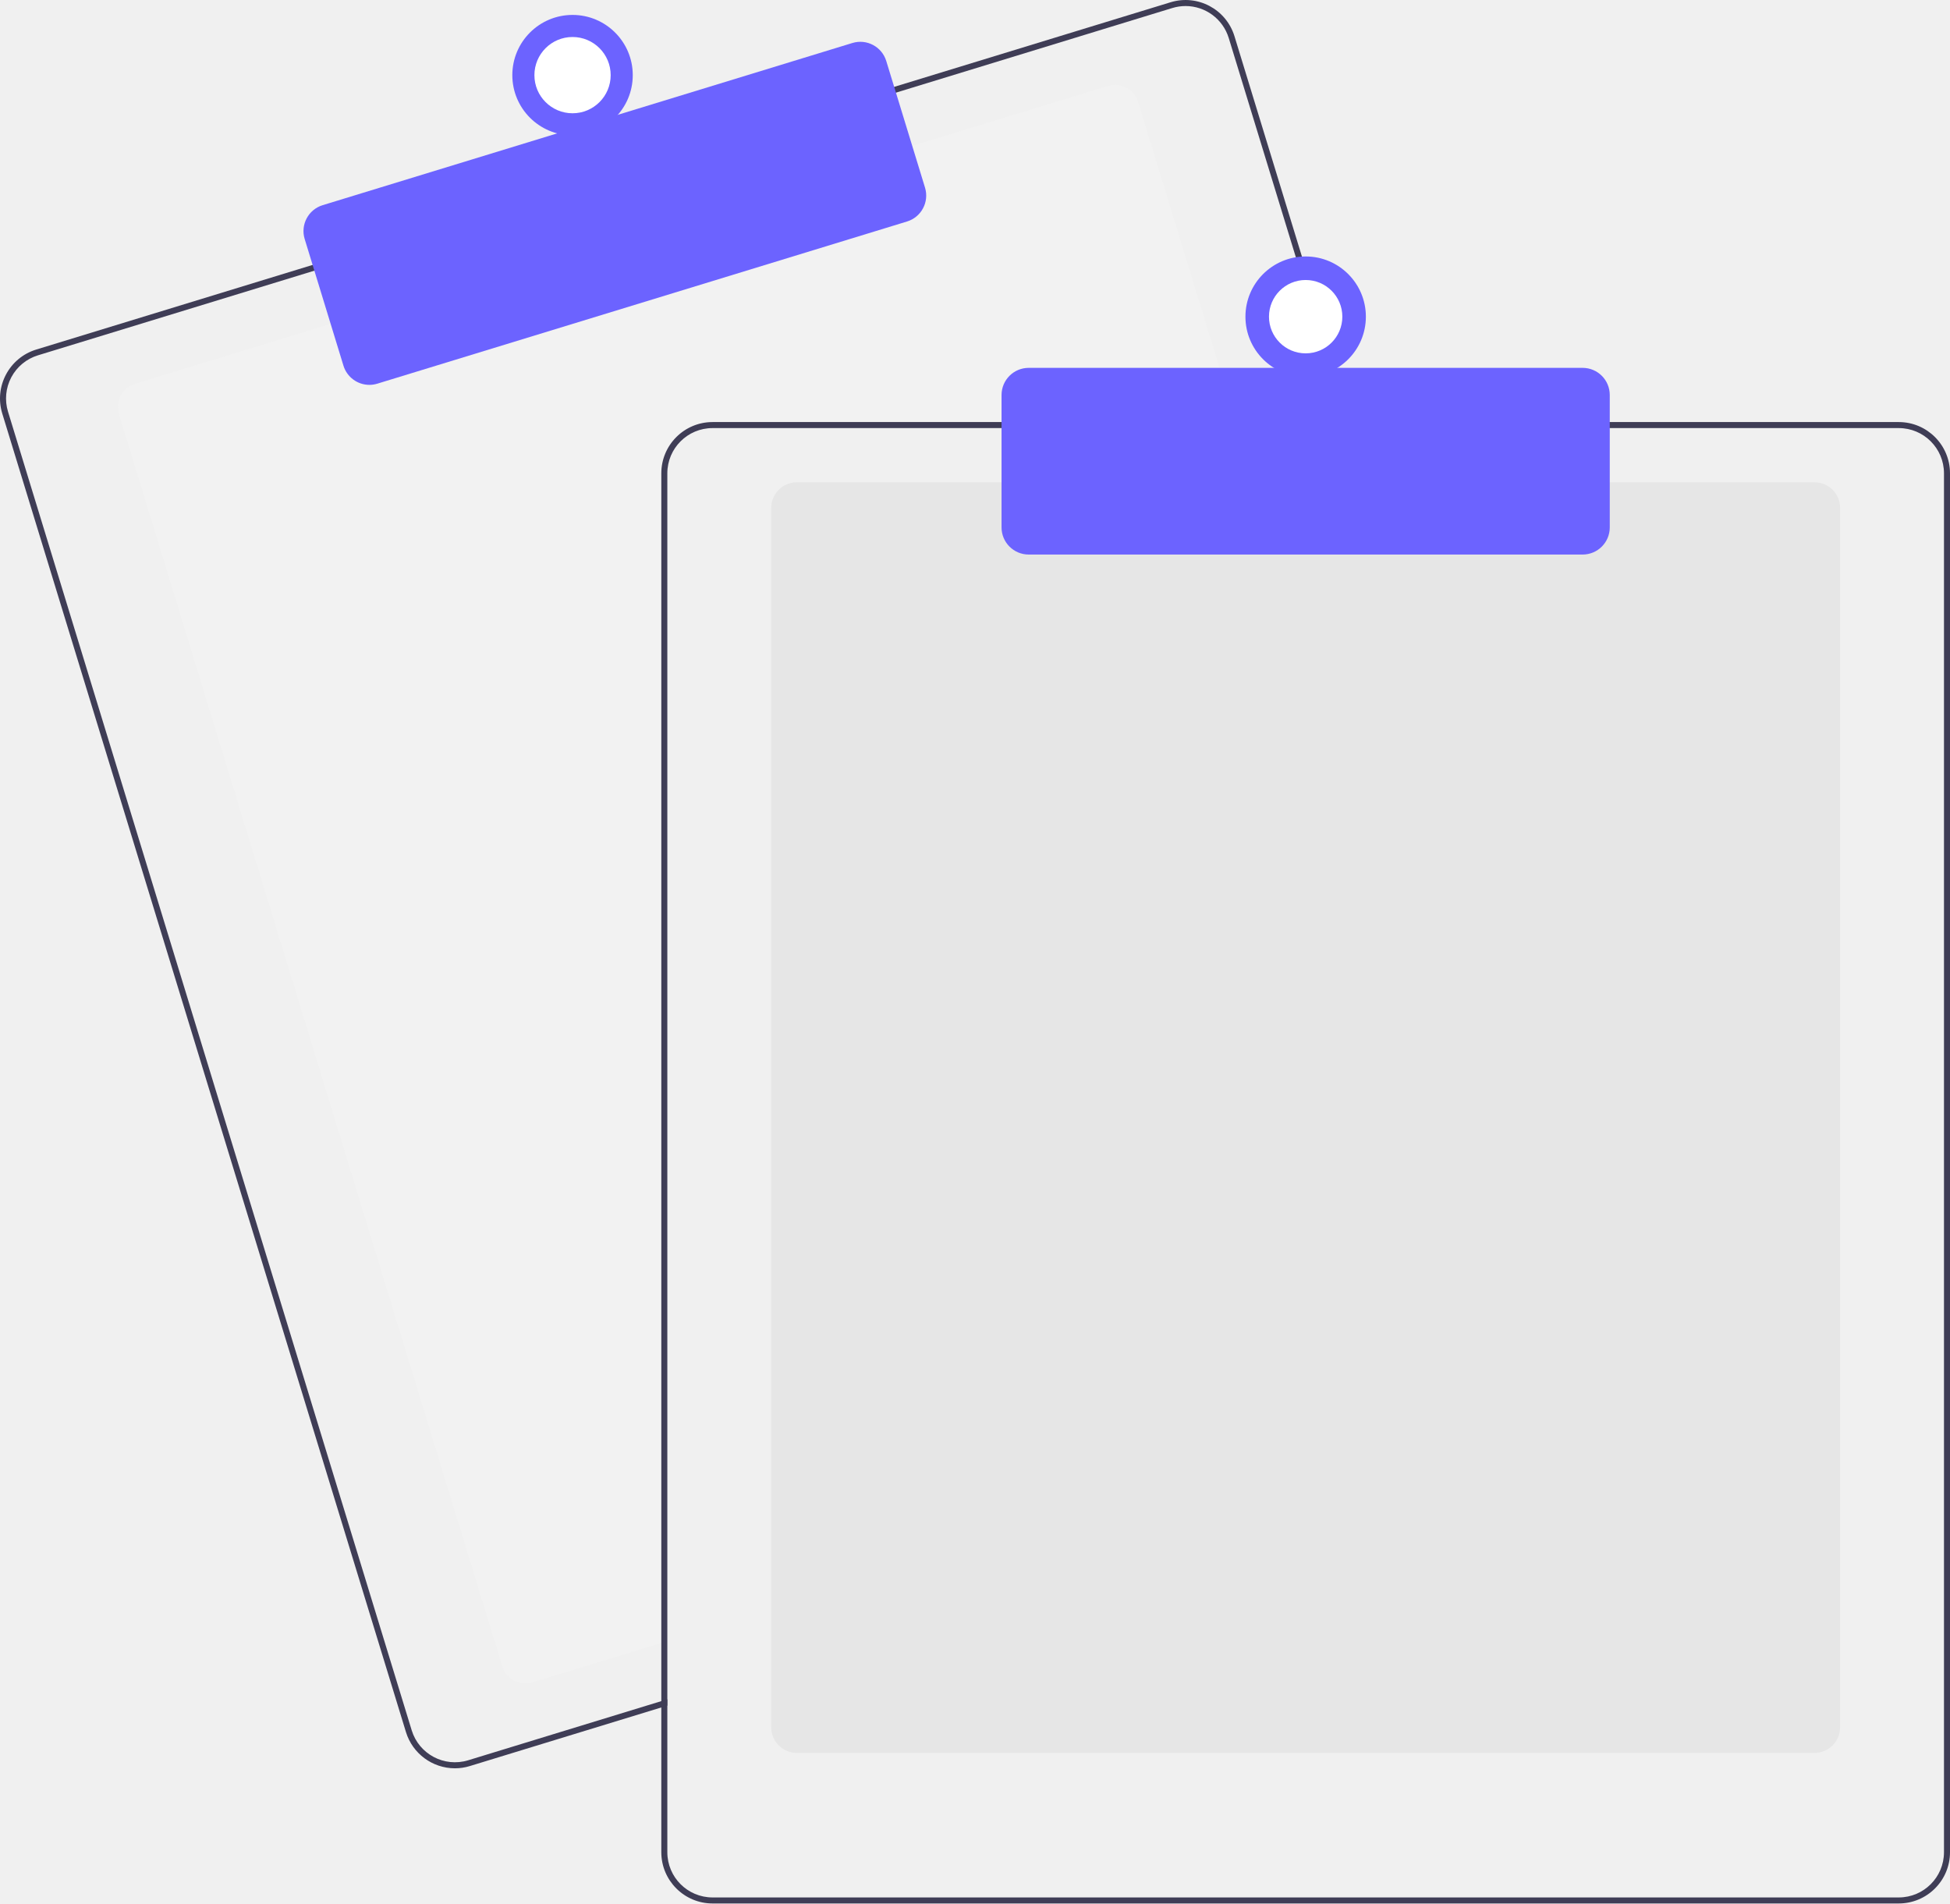
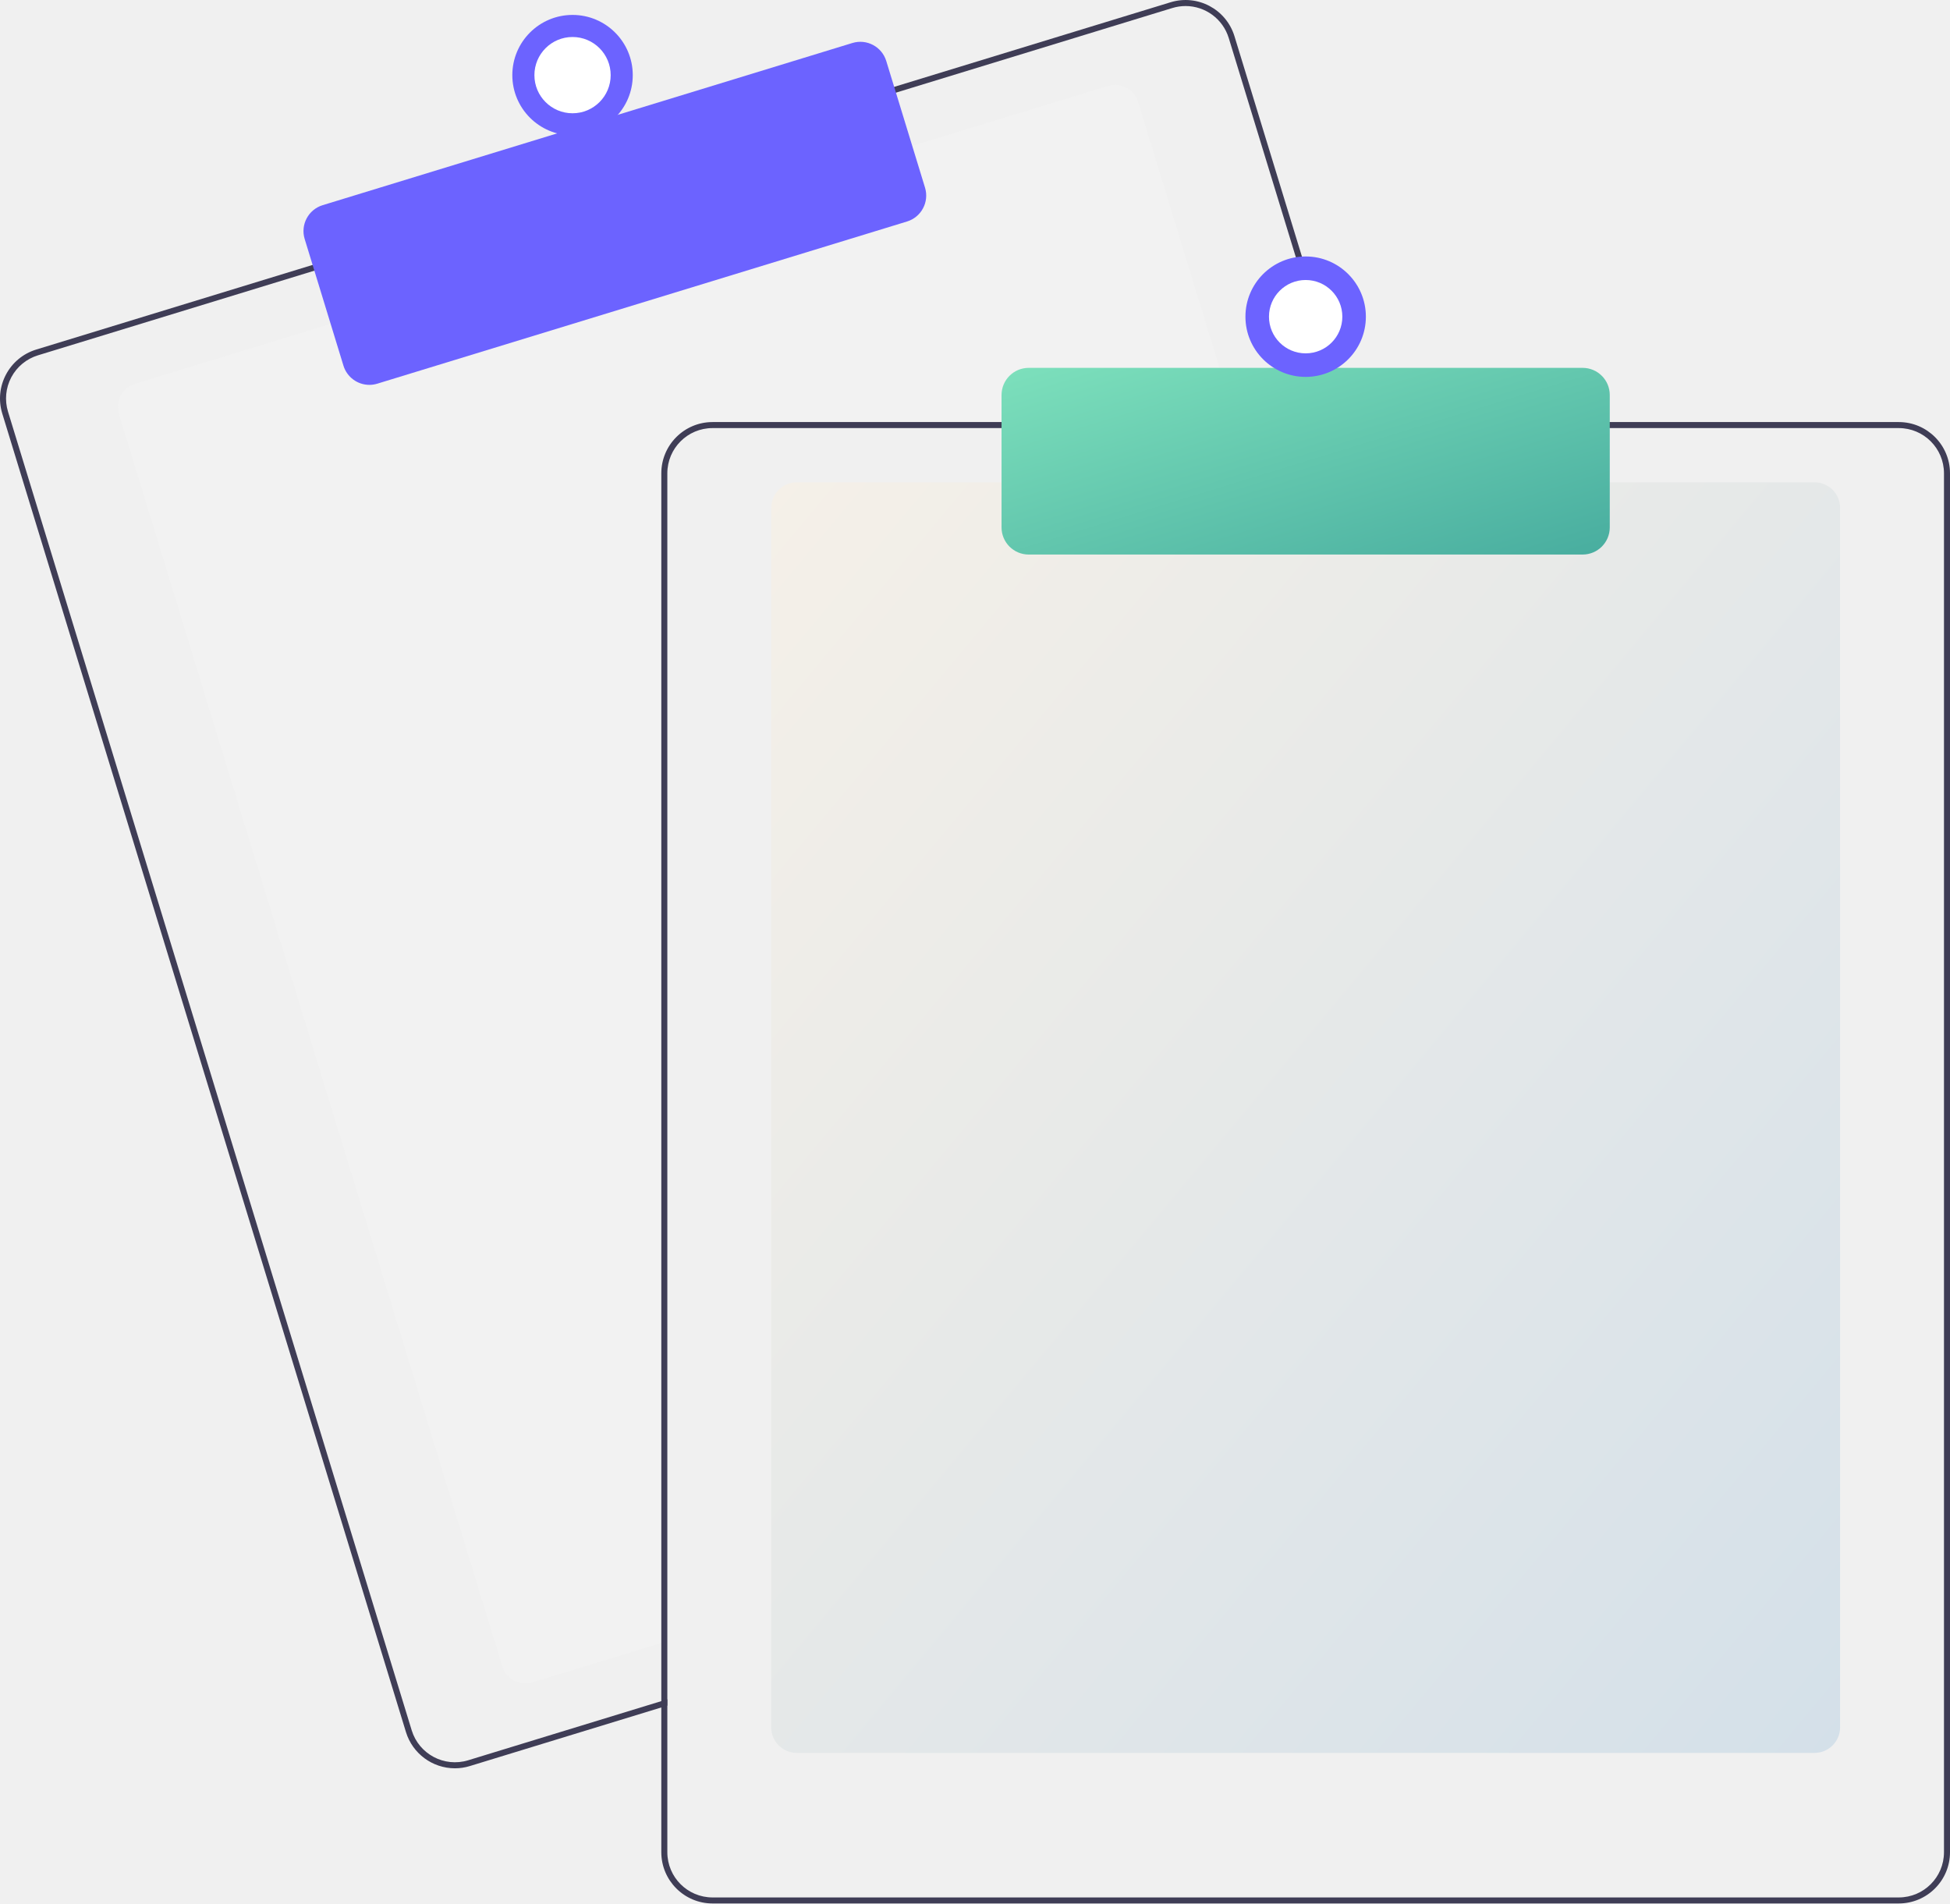
<svg xmlns="http://www.w3.org/2000/svg" id="b21613c9-2bf0-4d37-bef0-3b193d34fc5d" data-name="Layer 1" width="647.636" height="632.174" viewBox="0 0 647.636 632.174">
+   <defs>
+     <linearGradient id="art-jade" x1="0" y1="0" x2="1" y2="1">
+       <stop id="art-jade-start--paint-jade" offset="0" stop-color="#7de0bc" />
+       <stop id="art-jade-end--paint-teal" offset="1" stop-color="#48ad9f" />
+     </linearGradient>
+     <linearGradient id="art-paper" x1="0" y1="0" x2="1" y2="1">
+       <stop id="art-paper-start--paint-paper" offset="0" stop-color="#f5f0e8" />
+       <stop id="art-paper-end--paint-paperShade" offset="1" stop-color="#d4e0e9" />
+     </linearGradient>
+   </defs>
  <path d="M687.328,276.087H512.818a15.018,15.018,0,0,0-15,15v387.85l-2,.61-42.81,13.11a8.007,8.007,0,0,1-9.99-5.31L315.678,271.397a8.003,8.003,0,0,1,5.31-9.99l65.97-20.2,191.25-58.54,65.97-20.2a7.989,7.989,0,0,1,9.99,5.3l32.55,106.32Z" transform="translate(-276.1819 -133.9131)" fill="#f2f2f2" />
  <path d="M725.408,274.087l-39.23-128.14a16.994,16.994,0,0,0-21.23-11.28l-92.75,28.39L380.958,221.607l-92.75,28.4a17.015,17.015,0,0,0-11.28,21.23l134.08,437.93a17.027,17.027,0,0,0,16.26,12.03,16.789,16.789,0,0,0,4.97-.75l63.58-19.46,2-.62v-2.09l-2,.61-64.17,19.65a15.015,15.015,0,0,1-18.73-9.95l-134.07-437.94a14.979,14.979,0,0,1,9.95-18.73l92.75-28.4,191.24-58.54,92.75-28.4a15.156,15.156,0,0,1,4.41-.66,15.015,15.015,0,0,1,14.32,10.61l39.05,127.56.62,2h2.08Z" transform="translate(-276.1819 -133.9131)" fill="#3f3d56" />
-   <path d="M398.863,261.734a9.016,9.016,0,0,1-8.611-6.367l-12.88-42.072a8.999,8.999,0,0,1,5.971-11.24l175.939-53.864a9.009,9.009,0,0,1,11.241,5.971l12.88,42.072a9.01,9.01,0,0,1-5.971,11.241L401.492,261.339A8.976,8.976,0,0,1,398.863,261.734Z" transform="translate(-276.1819 -133.9131)" fill="#6c63ff" />
-   <circle cx="190.154" cy="24.955" r="20" fill="#6c63ff" />
+   <path id="art-3--paint-amber" d="M398.863,261.734a9.016,9.016,0,0,1-8.611-6.367l-12.88-42.072a8.999,8.999,0,0,1,5.971-11.24l175.939-53.864a9.009,9.009,0,0,1,11.241,5.971l12.88,42.072a9.01,9.01,0,0,1-5.971,11.241L401.492,261.339A8.976,8.976,0,0,1,398.863,261.734Z" transform="translate(-276.1819 -133.9131)" fill="#6c63ff" />
+   <circle id="art-4--paint-amber" cx="190.154" cy="24.955" r="20" fill="#6c63ff" />
  <circle cx="190.154" cy="24.955" r="12.665" fill="#fff" />
-   <path d="M878.818,716.087h-338a8.51,8.51,0,0,1-8.5-8.5v-405a8.51,8.51,0,0,1,8.5-8.5h338a8.51,8.51,0,0,1,8.5,8.5v405A8.51,8.51,0,0,1,878.818,716.087Z" transform="translate(-276.1819 -133.9131)" fill="#e6e6e6" />
+   <path d="M878.818,716.087h-338a8.51,8.51,0,0,1-8.5-8.5v-405a8.51,8.51,0,0,1,8.5-8.5h338a8.51,8.51,0,0,1,8.5,8.5v405A8.51,8.51,0,0,1,878.818,716.087Z" transform="translate(-276.1819 -133.9131)" fill="url(#art-paper)" />
  <path d="M723.318,274.087h-210.5a17.024,17.024,0,0,0-17,17v407.8l2-.61v-407.19a15.018,15.018,0,0,1,15-15H723.938Zm183.5,0h-394a17.024,17.024,0,0,0-17,17v458a17.024,17.024,0,0,0,17,17h394a17.024,17.024,0,0,0,17-17v-458A17.024,17.024,0,0,0,906.818,274.087Zm15,475a15.018,15.018,0,0,1-15,15h-394a15.018,15.018,0,0,1-15-15v-458a15.018,15.018,0,0,1,15-15h394a15.018,15.018,0,0,1,15,15Z" transform="translate(-276.1819 -133.9131)" fill="#3f3d56" />
-   <path d="M801.818,318.087h-184a9.01,9.01,0,0,1-9-9v-44a9.01,9.01,0,0,1,9-9h184a9.01,9.01,0,0,1,9,9v44A9.01,9.01,0,0,1,801.818,318.087Z" transform="translate(-276.1819 -133.9131)" fill="#6c63ff" />
-   <circle cx="433.636" cy="105.174" r="20" fill="#6c63ff" />
+   <path d="M801.818,318.087h-184a9.01,9.01,0,0,1-9-9v-44a9.01,9.01,0,0,1,9-9h184a9.01,9.01,0,0,1,9,9v44A9.01,9.01,0,0,1,801.818,318.087Z" transform="translate(-276.1819 -133.9131)" fill="url(#art-jade)" />
+   <circle id="art-9--paint-jade" cx="433.636" cy="105.174" r="20" fill="#6c63ff" />
  <circle cx="433.636" cy="105.174" r="12.182" fill="#fff" />
</svg>
